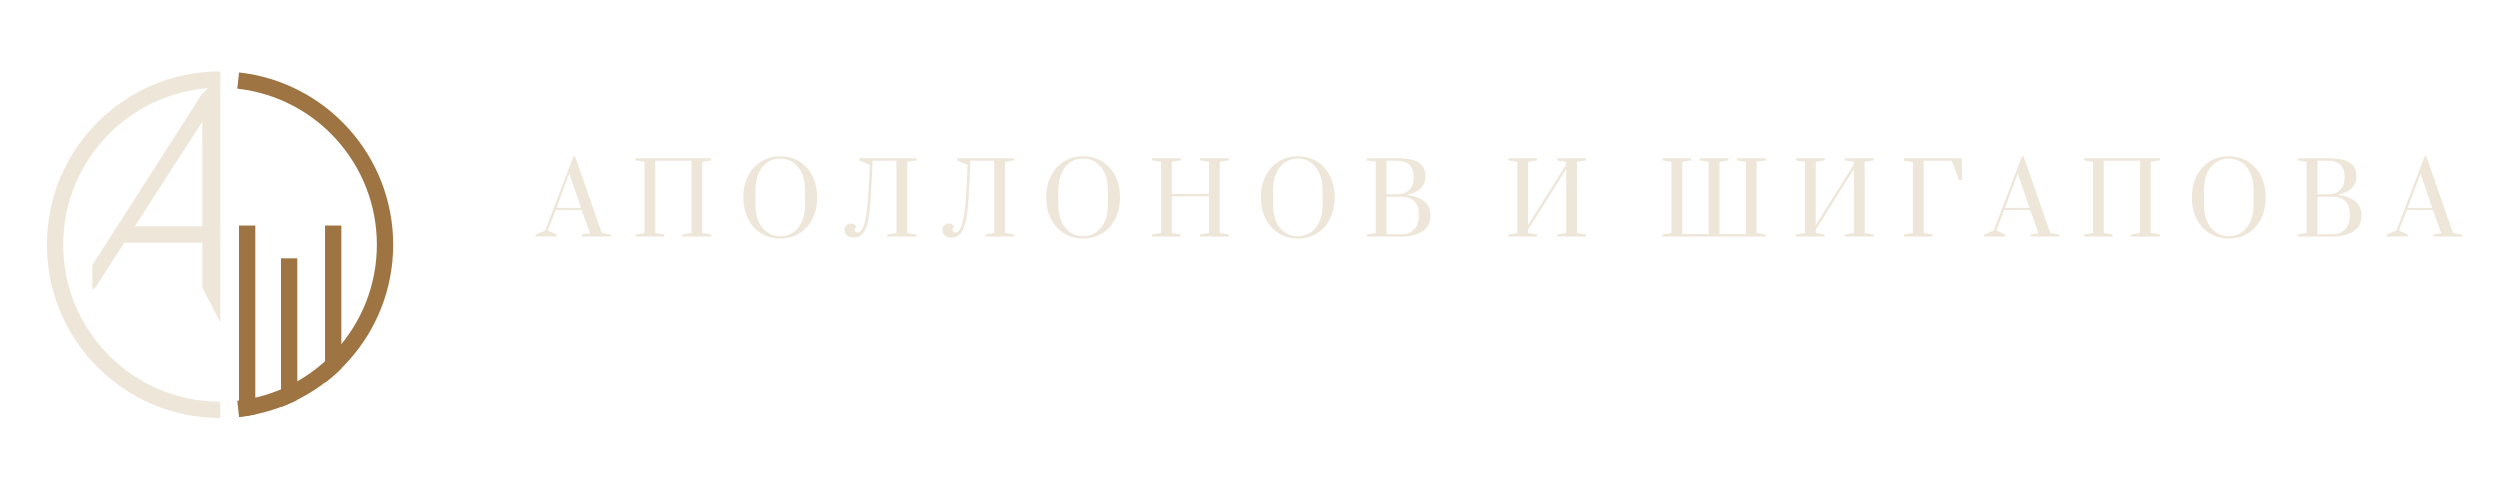
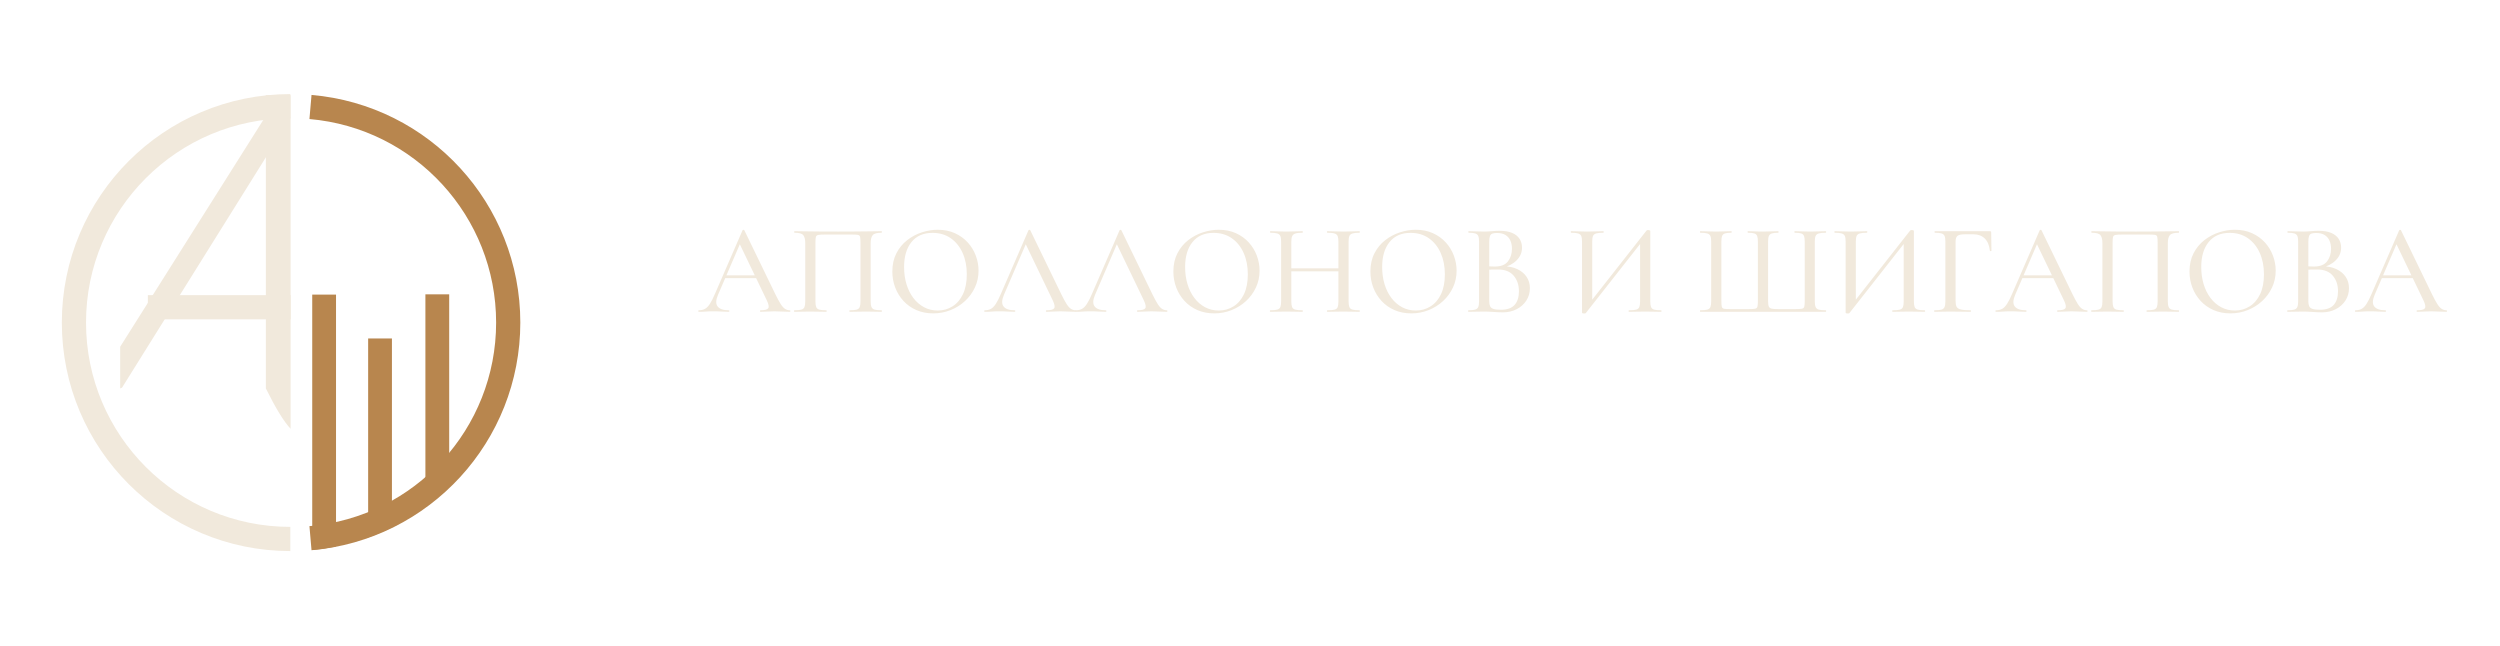
- <svg xmlns="http://www.w3.org/2000/svg" width="613" height="120" viewBox="0 0 613 120" role="img" aria-label="Аполлонов и Шигапова">
+ <svg xmlns="http://www.w3.org/2000/svg" width="465" height="120" viewBox="0 0 465 120" role="img" aria-label="Аполлонов и Шигапова">
  <g transform="translate(4,10) scale(0.5)">
-     <defs>
-       <clipPath id="ringgoldh">
-         <circle cx="100" cy="100" r="85" />
-       </clipPath>
-     </defs>
-     <g fill="none" stroke-width="8">
-       <path d="M100 19 A81 81 0 0 0 100 181" stroke="#EEE6D9" />
-       <path d="M108.8 19.5 A81 81 0 0 1 108.8 180.5" stroke="#9F7443" />
+     <g fill="none" stroke-width="9">
+       <path d="M100 19.5 A80.5 80.5 0 0 0 100 180.5" stroke="#F1E9DC" />
+       <path d="M107.5 19.8 A80.5 80.5 0 0 1 107.5 180.2" stroke="#B8864E" />
    </g>
-     <g fill="#EEE6D9">
-       <path d="M100 17 L100 138 L91.2 121 L91.2 26 Z" />
-       <path d="M100 26 L91.1 26 L37.3 110 L37.3 122 L38.9 120.8 Z" />
-       <path d="M50 91 H100 V99 H50 Z" />
+     <g fill="#F1E9DC">
+       <path d="M90.9 15.4 H100.1 V139.5 Q96.4 135.6 90.9 124.5 Z" />
+       <path d="M100.1 23.8 L37.4 124.2 L36.7 124.5 L36.7 109 L90.9 23.1 Z" />
+       <path d="M47 89.8 H100.1 V98.8 H47 Z" />
    </g>
-     <g fill="#9F7443" clip-path="url(#ringgoldh)">
-       <rect x="109.2" y="90.6" width="8" height="99" />
-       <rect x="129.8" y="106.7" width="8" height="83" />
-       <rect x="151.4" y="90.6" width="8" height="99" />
+     <g fill="#B8864E">
+       <path d="M108.15 89.6 V184.61 A85.0 85.0 0 0 0 117.00 183.28 V89.6 Z" />
+       <path d="M128.95 105.9 V179.92 A85.0 85.0 0 0 0 137.80 176.13 V105.9 Z" />
+       <path d="M150.25 89.5 V168.56 A85.0 85.0 0 0 0 159.10 161.09 V89.5 Z" />
    </g>
  </g>
-   <g fill="#EEE6D9" transform="translate(132.00,58.00)">
-     <path transform="translate(0.000,0) scale(0.024,-0.024)" d="M-28 0V21L70 61L359 820H375L648 36L740 21V0H446V21L528 34L443 271H177L96 61L186 21V0ZM185 292H436L316 644Z" />
-     <path transform="translate(22.856,0) scale(0.024,-0.024)" d="M40 0V21L132 36V764L40 778V800H815V778L722 764V36L815 21V0H519V21L612 36V775H242V36L334 21V0Z" />
-     <path transform="translate(48.976,0) scale(0.024,-0.024)" d="M54 400Q54 523 102.0 618.5Q150 714 236.0 767.0Q322 820 431 820Q540 820 626.0 767.0Q712 714 760.0 618.5Q808 523 808 400Q808 277 760.0 181.5Q712 86 626.0 33.0Q540 -20 431 -20Q322 -20 236.0 33.0Q150 86 102.0 181.5Q54 277 54 400ZM684 323V477Q684 576 651.0 648.5Q618 721 560.5 759.0Q503 797 431 797Q358 797 301.0 759.0Q244 721 211.0 648.5Q178 576 178 477V323Q178 224 211.0 151.5Q244 79 301.0 41.0Q358 3 431 3Q503 3 560.5 41.0Q618 79 651.0 151.5Q684 224 684 323Z" />
-     <path transform="translate(75.264,0) scale(0.024,-0.024)" d="M-7 68Q-7 94 10.5 113.5Q28 133 59 133Q77 133 89.5 125.5Q102 118 107.5 110.5Q113 103 114 100Q96 88 96 69Q96 57 103.5 49.0Q111 41 124 41Q157 41 180.5 90.5Q204 140 219.5 256.0Q235 372 243 571L250 733L144 777V800H726V778L633 764V36L726 21V0H430V21L523 36V775H279L270 570Q260 346 244.0 226.5Q228 107 191.5 48.5Q155 -10 86 -10Q38 -10 15.5 12.5Q-7 35 -7 68Z" />
-     <path transform="translate(99.248,0) scale(0.024,-0.024)" d="M-7 68Q-7 94 10.5 113.5Q28 133 59 133Q77 133 89.5 125.5Q102 118 107.5 110.5Q113 103 114 100Q96 88 96 69Q96 57 103.5 49.0Q111 41 124 41Q157 41 180.5 90.5Q204 140 219.5 256.0Q235 372 243 571L250 733L144 777V800H726V778L633 764V36L726 21V0H430V21L523 36V775H279L270 570Q260 346 244.0 226.5Q228 107 191.5 48.5Q155 -10 86 -10Q38 -10 15.5 12.5Q-7 35 -7 68Z" />
-     <path transform="translate(123.232,0) scale(0.024,-0.024)" d="M54 400Q54 523 102.0 618.5Q150 714 236.0 767.0Q322 820 431 820Q540 820 626.0 767.0Q712 714 760.0 618.5Q808 523 808 400Q808 277 760.0 181.5Q712 86 626.0 33.0Q540 -20 431 -20Q322 -20 236.0 33.0Q150 86 102.0 181.5Q54 277 54 400ZM684 323V477Q684 576 651.0 648.5Q618 721 560.5 759.0Q503 797 431 797Q358 797 301.0 759.0Q244 721 211.0 648.5Q178 576 178 477V323Q178 224 211.0 151.5Q244 79 301.0 41.0Q358 3 431 3Q503 3 560.5 41.0Q618 79 651.0 151.5Q684 224 684 323Z" />
-     <path transform="translate(149.520,0) scale(0.024,-0.024)" d="M40 0V21L132 36V764L40 778V800H334V778L242 764V436H622V764L529 778V800H825V778L732 764V36L825 21V0H529V21L622 36V411H242V36L334 21V0Z" />
-     <path transform="translate(175.880,0) scale(0.024,-0.024)" d="M54 400Q54 523 102.0 618.5Q150 714 236.0 767.0Q322 820 431 820Q540 820 626.0 767.0Q712 714 760.0 618.5Q808 523 808 400Q808 277 760.0 181.5Q712 86 626.0 33.0Q540 -20 431 -20Q322 -20 236.0 33.0Q150 86 102.0 181.5Q54 277 54 400ZM684 323V477Q684 576 651.0 648.5Q618 721 560.5 759.0Q503 797 431 797Q358 797 301.0 759.0Q244 721 211.0 648.5Q178 576 178 477V323Q178 224 211.0 151.5Q244 79 301.0 41.0Q358 3 431 3Q503 3 560.5 41.0Q618 79 651.0 151.5Q684 224 684 323Z" />
-     <path transform="translate(202.168,0) scale(0.024,-0.024)" d="M40 21 132 36V764L40 778V800H345Q453 800 517.0 780.0Q581 760 610.0 719.5Q639 679 639 613Q639 469 457 429V424Q568 409 629.5 358.0Q691 307 691 216Q691 106 610.5 53.0Q530 0 393 0H40ZM353 432Q433 432 476.0 477.0Q519 522 519 605V611Q519 775 345 775H242V432ZM393 24Q478 24 525.0 73.5Q572 123 572 215V226Q572 317 525.5 362.0Q479 407 393 407H242V24Z" />
-     <path transform="translate(236.984,0) scale(0.024,-0.024)" d="M35 0V21L127 36V764L35 778V800H329V778L237 764V116L627 736V764L534 778V800H830V778L737 764V36L830 21V0H534V21L627 36V689L237 69V36L329 21V0Z" />
-     <path transform="translate(274.680,0) scale(0.024,-0.024)" d="M40 0V21L132 36V764L40 778V800H334V778L242 764V25H512V764L420 778H419V800H715V778H714L622 764V25H892V764L799 778V800H1095V778L1002 764V36L1095 21V0Z" />
-     <path transform="translate(307.520,0) scale(0.024,-0.024)" d="M35 0V21L127 36V764L35 778V800H329V778L237 764V116L627 736V764L534 778V800H830V778L737 764V36L830 21V0H534V21L627 36V689L237 69V36L329 21V0Z" />
-     <path transform="translate(333.880,0) scale(0.024,-0.024)" d="M40 0V21L132 36V760L40 775V800H633V577H603L528 775H242V36L334 21V0Z" />
-     <path transform="translate(355.176,0) scale(0.024,-0.024)" d="M-28 0V21L70 61L359 820H375L648 36L740 21V0H446V21L528 34L443 271H177L96 61L186 21V0ZM185 292H436L316 644Z" />
-     <path transform="translate(378.032,0) scale(0.024,-0.024)" d="M40 0V21L132 36V764L40 778V800H815V778L722 764V36L815 21V0H519V21L612 36V775H242V36L334 21V0Z" />
-     <path transform="translate(404.152,0) scale(0.024,-0.024)" d="M54 400Q54 523 102.0 618.5Q150 714 236.0 767.0Q322 820 431 820Q540 820 626.0 767.0Q712 714 760.0 618.5Q808 523 808 400Q808 277 760.0 181.5Q712 86 626.0 33.0Q540 -20 431 -20Q322 -20 236.0 33.0Q150 86 102.0 181.5Q54 277 54 400ZM684 323V477Q684 576 651.0 648.5Q618 721 560.5 759.0Q503 797 431 797Q358 797 301.0 759.0Q244 721 211.0 648.5Q178 576 178 477V323Q178 224 211.0 151.5Q244 79 301.0 41.0Q358 3 431 3Q503 3 560.5 41.0Q618 79 651.0 151.5Q684 224 684 323Z" />
-     <path transform="translate(430.440,0) scale(0.024,-0.024)" d="M40 21 132 36V764L40 778V800H345Q453 800 517.0 780.0Q581 760 610.0 719.5Q639 679 639 613Q639 469 457 429V424Q568 409 629.5 358.0Q691 307 691 216Q691 106 610.5 53.0Q530 0 393 0H40ZM353 432Q433 432 476.0 477.0Q519 522 519 605V611Q519 775 345 775H242V432ZM393 24Q478 24 525.0 73.5Q572 123 572 215V226Q572 317 525.5 362.0Q479 407 393 407H242V24Z" />
-     <path transform="translate(453.920,0) scale(0.024,-0.024)" d="M-28 0V21L70 61L359 820H375L648 36L740 21V0H446V21L528 34L443 271H177L96 61L186 21V0ZM185 292H436L316 644Z" />
+   <g fill="#F1E9DC" transform="translate(130.00,58.00)">
+     <path transform="translate(0.000,0) scale(0.024,-0.024)" d="M187 261 199 283H471L478 261ZM704 12Q709 12 709.0 6.0Q709 0 704 0Q675 0 644.5 2.0Q614 4 585 4Q553 4 529.5 2.0Q506 0 477 0Q473 0 473.0 6.0Q473 12 477 12Q526 12 537.0 27.5Q548 43 526 89L311 536L343 584L148 132Q122 71 145.0 41.5Q168 12 231 12Q236 12 236.0 6.0Q236 0 231 0Q201 0 176.0 2.0Q151 4 113 4Q76 4 53.5 2.0Q31 0 -1 0Q-5 0 -5.0 6.0Q-5 12 -1 12Q26 12 46.0 22.5Q66 33 84.5 61.0Q103 89 125 141L338 632Q339 635 345.0 635.5Q351 636 352 632L592 137Q616 88 633.5 60.5Q651 33 668.0 22.5Q685 12 704 12Z" />
+     <path transform="translate(16.944,0) scale(0.024,-0.024)" d="M710 12Q712 12 712.0 6.0Q712 0 710 0Q685 0 654.0 1.0Q623 2 589 2Q552 2 520.0 1.0Q488 0 462 0Q460 0 460.0 6.0Q460 12 462 12Q499 12 516.5 17.0Q534 22 540.0 37.0Q546 52 546 81V537Q546 568 543.0 581.0Q540 594 525.5 596.5Q511 599 477 599H272Q235 599 219.5 596.0Q204 593 200.5 580.5Q197 568 197 537V81Q197 52 203.0 37.0Q209 22 227.0 17.0Q245 12 281 12Q284 12 284.0 6.0Q284 0 281 0Q255 0 223.5 1.0Q192 2 155 2Q121 2 89.5 1.0Q58 0 33 0Q31 0 31.0 6.0Q31 12 33 12Q69 12 87.5 17.0Q106 22 112.0 37.0Q118 52 118 81V532Q118 575 103.0 594.0Q88 613 35 613Q32 613 32.0 619.0Q32 625 35 625Q52 625 103.5 624.0Q155 623 226.5 622.5Q298 622 376 622Q438 622 494.5 622.5Q551 623 597.5 623.5Q644 624 674.0 624.5Q704 625 710 625Q712 625 712.0 619.0Q712 613 710 613Q656 613 640.5 594.0Q625 575 625 532V81Q625 52 631.5 37.0Q638 22 656.0 17.0Q674 12 710 12Z" />
+     <path transform="translate(34.800,0) scale(0.024,-0.024)" d="M366 -12Q294 -12 235.5 13.5Q177 39 135.5 84.0Q94 129 71.5 187.5Q49 246 49 312Q49 393 80.5 454.0Q112 515 164.0 555.5Q216 596 278.0 616.0Q340 636 401 636Q475 636 533.5 609.5Q592 583 633.0 538.0Q674 493 695.5 436.0Q717 379 717 319Q717 249 689.0 189.0Q661 129 612.5 84.0Q564 39 500.5 13.5Q437 -12 366 -12ZM401 10Q464 10 515.5 42.5Q567 75 596.5 137.5Q626 200 626 291Q626 384 593.5 456.5Q561 529 501.5 570.5Q442 612 360 612Q255 612 197.5 541.0Q140 470 140 347Q140 276 158.5 214.5Q177 153 212.0 107.0Q247 61 295.0 35.5Q343 10 401 10Z" />
+     <path transform="translate(53.184,0) scale(0.024,-0.024)" d="M-1 0Q-5 0 -5.0 6.0Q-5 12 -1 12Q26 12 46.0 22.5Q66 33 84.5 61.0Q103 89 125 141L338 632Q339 635 345.0 635.5Q351 636 352 632L592 137Q616 88 633.5 60.5Q651 33 668.0 22.5Q685 12 704 12Q709 12 709.0 6.0Q709 0 704 0Q675 0 644.5 2.0Q614 4 585 4Q553 4 529.5 2.0Q506 0 477 0Q473 0 473.0 6.0Q473 12 477 12Q526 12 537.0 27.5Q548 43 526 89L311 536L343 584L148 132Q122 71 145.0 41.5Q168 12 231 12Q236 12 236.0 6.0Q236 0 231 0Q201 0 176.0 2.0Q151 4 113 4Q76 4 53.5 2.0Q31 0 -1 0Z" />
+     <path transform="translate(70.128,0) scale(0.024,-0.024)" d="M-1 0Q-5 0 -5.0 6.0Q-5 12 -1 12Q26 12 46.0 22.5Q66 33 84.5 61.0Q103 89 125 141L338 632Q339 635 345.0 635.5Q351 636 352 632L592 137Q616 88 633.5 60.5Q651 33 668.0 22.5Q685 12 704 12Q709 12 709.0 6.0Q709 0 704 0Q675 0 644.5 2.0Q614 4 585 4Q553 4 529.5 2.0Q506 0 477 0Q473 0 473.0 6.0Q473 12 477 12Q526 12 537.0 27.5Q548 43 526 89L311 536L343 584L148 132Q122 71 145.0 41.5Q168 12 231 12Q236 12 236.0 6.0Q236 0 231 0Q201 0 176.0 2.0Q151 4 113 4Q76 4 53.5 2.0Q31 0 -1 0Z" />
+     <path transform="translate(87.072,0) scale(0.024,-0.024)" d="M366 -12Q294 -12 235.5 13.5Q177 39 135.5 84.0Q94 129 71.5 187.5Q49 246 49 312Q49 393 80.5 454.0Q112 515 164.0 555.5Q216 596 278.0 616.0Q340 636 401 636Q475 636 533.5 609.5Q592 583 633.0 538.0Q674 493 695.5 436.0Q717 379 717 319Q717 249 689.0 189.0Q661 129 612.5 84.0Q564 39 500.5 13.5Q437 -12 366 -12ZM401 10Q464 10 515.5 42.5Q567 75 596.5 137.5Q626 200 626 291Q626 384 593.5 456.5Q561 529 501.5 570.5Q442 612 360 612Q255 612 197.5 541.0Q140 470 140 347Q140 276 158.5 214.5Q177 153 212.0 107.0Q247 61 295.0 35.5Q343 10 401 10Z" />
+     <path transform="translate(105.456,0) scale(0.024,-0.024)" d="M562 542Q562 571 556.5 586.0Q551 601 532.5 607.0Q514 613 476 613Q473 613 473.0 619.0Q473 625 476 625Q500 625 531.5 623.5Q563 622 602 622Q636 622 668.5 623.5Q701 625 725 625Q728 625 728.0 619.0Q728 613 725 613Q690 613 671.5 607.5Q653 602 647.0 587.5Q641 573 641 544V81Q641 52 647.0 37.0Q653 22 671.5 17.0Q690 12 725 12Q728 12 728.0 6.0Q728 0 725 0Q701 0 668.5 1.0Q636 2 602 2Q563 2 531.5 1.0Q500 0 476 0Q473 0 473.0 6.0Q473 12 476 12Q514 12 532.5 17.0Q551 22 556.5 37.0Q562 52 562 81ZM155 314V337H597V314ZM118 81V544Q118 573 112.0 587.5Q106 602 88.0 607.5Q70 613 35 613Q32 613 32.0 619.0Q32 625 35 625Q60 625 91.0 623.5Q122 622 156 622Q196 622 227.5 623.5Q259 625 284 625Q286 625 286.0 619.0Q286 613 284 613Q247 613 228.5 607.0Q210 601 203.5 586.0Q197 571 197 542V81Q197 52 203.0 37.0Q209 22 228.0 17.0Q247 12 284 12Q286 12 286.0 6.0Q286 0 284 0Q258 0 227.0 1.0Q196 2 156 2Q122 2 90.0 1.0Q58 0 33 0Q31 0 31.0 6.0Q31 12 33 12Q69 12 87.5 17.0Q106 22 112.0 37.0Q118 52 118 81Z" />
+     <path transform="translate(123.720,0) scale(0.024,-0.024)" d="M366 -12Q294 -12 235.5 13.5Q177 39 135.5 84.0Q94 129 71.5 187.5Q49 246 49 312Q49 393 80.5 454.0Q112 515 164.0 555.5Q216 596 278.0 616.0Q340 636 401 636Q475 636 533.5 609.5Q592 583 633.0 538.0Q674 493 695.5 436.0Q717 379 717 319Q717 249 689.0 189.0Q661 129 612.5 84.0Q564 39 500.5 13.5Q437 -12 366 -12ZM401 10Q464 10 515.5 42.5Q567 75 596.5 137.5Q626 200 626 291Q626 384 593.5 456.5Q561 529 501.5 570.5Q442 612 360 612Q255 612 197.5 541.0Q140 470 140 347Q140 276 158.5 214.5Q177 153 212.0 107.0Q247 61 295.0 35.5Q343 10 401 10Z" />
+     <path transform="translate(142.104,0) scale(0.024,-0.024)" d="M302 340 313 353Q375 353 421.5 331.0Q468 309 493.5 271.0Q519 233 519 183Q519 130 491.5 87.5Q464 45 416.5 20.5Q369 -4 310 -4Q280 -4 239.0 -1.0Q198 2 164 2Q130 2 99.0 1.0Q68 0 43 0Q40 0 40.0 6.0Q40 12 43 12Q76 12 94.0 17.0Q112 22 118.5 37.0Q125 52 125 81V544Q125 573 119.0 587.5Q113 602 95.5 607.5Q78 613 44 613Q42 613 42.0 619.0Q42 625 44 625Q69 625 99.5 623.5Q130 622 164 622Q191 622 224.0 625.0Q257 628 283 628Q343 628 381.5 611.5Q420 595 439.0 565.5Q458 536 458 497Q458 441 416.0 399.0Q374 357 302 340ZM264 611Q242 611 228.5 606.5Q215 602 209.5 587.5Q204 573 204 542V346L171 354Q203 352 224.0 351.5Q245 351 248 351Q318 351 349.0 391.0Q380 431 380 489Q380 525 367.5 552.5Q355 580 330.0 595.5Q305 611 264 611ZM294 16Q367 16 400.5 53.5Q434 91 434 159Q434 233 393.0 280.5Q352 328 273 328Q253 329 227.0 328.0Q201 327 174 323L204 334V81Q204 58 210.5 43.5Q217 29 236.5 22.5Q256 16 294 16Z" />
+     <path transform="translate(161.400,0) scale(0.024,-0.024)" d="M175 65 619 630Q622 634 632 634Q637 634 642.5 632.0Q648 630 648 627V81Q648 52 654.0 37.0Q660 22 678.5 17.0Q697 12 732 12Q735 12 735.0 6.0Q735 0 732 0Q708 0 675.5 1.0Q643 2 609 2Q569 2 538.0 1.0Q507 0 483 0Q480 0 480.0 6.0Q480 12 483 12Q521 12 539.0 17.0Q557 22 563.0 37.0Q569 52 569 81V555H592L148 -10Q145 -13 135 -13Q129 -13 124.0 -11.5Q119 -10 119 -6V544Q119 573 113.0 587.5Q107 602 88.5 607.5Q70 613 34 613Q32 613 32.0 619.0Q32 625 34 625Q59 625 91.5 623.5Q124 622 158 622Q198 622 229.0 623.5Q260 625 284 625Q287 625 287.0 619.0Q287 613 284 613Q247 613 228.5 607.5Q210 602 204.0 587.5Q198 573 198 544V65Z" />
+     <path transform="translate(185.448,0) scale(0.024,-0.024)" d="M33 0Q31 0 31.0 6.0Q31 12 33 12Q69 12 87.5 17.0Q106 22 112.0 37.0Q118 52 118 81V544Q118 573 112.0 587.5Q106 602 87.5 607.5Q69 613 33 613Q31 613 31.0 619.0Q31 625 33 625Q58 625 89.5 623.5Q121 622 155 622Q190 622 220.0 623.5Q250 625 274 625Q277 625 277.0 619.0Q277 613 274 613Q241 613 224.5 607.5Q208 602 202.5 587.5Q197 573 197 544V83Q197 52 200.5 39.0Q204 26 218.5 23.5Q233 21 267 21H406Q443 21 458.0 24.0Q473 27 476.5 40.5Q480 54 480 83V544Q480 573 474.5 587.5Q469 602 452.5 607.5Q436 613 403 613Q400 613 400.0 619.0Q400 625 403 625Q418 625 439.5 624.0Q461 623 482.5 622.5Q504 622 520 622Q553 622 583.5 623.5Q614 625 638 625Q640 625 640.0 619.0Q640 613 638 613Q605 613 588.0 607.5Q571 602 565.0 587.5Q559 573 559 544V82Q559 52 565.5 39.5Q572 27 589.0 24.0Q606 21 638 21H768Q806 21 821.0 24.0Q836 27 839.5 40.0Q843 53 843 83V544Q843 573 837.5 587.5Q832 602 815.5 607.5Q799 613 765 613Q763 613 763.0 619.0Q763 625 765 625Q790 625 820.0 623.5Q850 622 885 622Q919 622 950.5 623.5Q982 625 1006 625Q1009 625 1009.0 619.0Q1009 613 1006 613Q970 613 951.5 607.5Q933 602 927.0 587.5Q921 573 921 544V81Q921 52 927.5 37.0Q934 22 952.0 17.0Q970 12 1006 12Q1009 12 1009.0 6.0Q1009 0 1006 0Z" />
+     <path transform="translate(210.432,0) scale(0.024,-0.024)" d="M175 65 619 630Q622 634 632 634Q637 634 642.5 632.0Q648 630 648 627V81Q648 52 654.0 37.0Q660 22 678.5 17.0Q697 12 732 12Q735 12 735.0 6.0Q735 0 732 0Q708 0 675.5 1.0Q643 2 609 2Q569 2 538.0 1.0Q507 0 483 0Q480 0 480.0 6.0Q480 12 483 12Q521 12 539.0 17.0Q557 22 563.0 37.0Q569 52 569 81V555H592L148 -10Q145 -13 135 -13Q129 -13 124.0 -11.5Q119 -10 119 -6V544Q119 573 113.0 587.5Q107 602 88.5 607.5Q70 613 34 613Q32 613 32.0 619.0Q32 625 34 625Q59 625 91.5 623.5Q124 622 158 622Q198 622 229.0 623.5Q260 625 284 625Q287 625 287.0 619.0Q287 613 284 613Q247 613 228.5 607.5Q210 602 204.0 587.5Q198 573 198 544V65Z" />
+     <path transform="translate(228.864,0) scale(0.024,-0.024)" d="M39 0Q37 0 37.0 6.0Q37 12 39 12Q76 12 93.5 17.0Q111 22 117.5 37.0Q124 52 124 81V544Q124 573 118.0 587.5Q112 602 94.5 607.5Q77 613 43 613Q40 613 40.0 619.0Q40 625 43 625H469Q479 625 479 616L481 474Q481 471 475.5 470.5Q470 470 469 473Q462 537 428.5 569.0Q395 601 341 601H277Q233 601 218.0 589.0Q203 577 203 543V85Q203 55 211.0 39.5Q219 24 244.5 18.0Q270 12 320 12Q322 12 322.0 6.0Q322 0 320 0Q287 0 248.5 1.0Q210 2 162 2Q128 2 96.0 1.0Q64 0 39 0Z" />
+     <path transform="translate(241.272,0) scale(0.024,-0.024)" d="M187 261 199 283H471L478 261ZM704 12Q709 12 709.0 6.0Q709 0 704 0Q675 0 644.5 2.0Q614 4 585 4Q553 4 529.5 2.0Q506 0 477 0Q473 0 473.0 6.0Q473 12 477 12Q526 12 537.0 27.5Q548 43 526 89L311 536L343 584L148 132Q122 71 145.0 41.5Q168 12 231 12Q236 12 236.0 6.0Q236 0 231 0Q201 0 176.0 2.0Q151 4 113 4Q76 4 53.5 2.0Q31 0 -1 0Q-5 0 -5.0 6.0Q-5 12 -1 12Q26 12 46.0 22.5Q66 33 84.5 61.0Q103 89 125 141L338 632Q339 635 345.0 635.5Q351 636 352 632L592 137Q616 88 633.5 60.5Q651 33 668.0 22.5Q685 12 704 12Z" />
+     <path transform="translate(258.216,0) scale(0.024,-0.024)" d="M710 12Q712 12 712.0 6.0Q712 0 710 0Q685 0 654.0 1.0Q623 2 589 2Q552 2 520.0 1.0Q488 0 462 0Q460 0 460.0 6.0Q460 12 462 12Q499 12 516.5 17.0Q534 22 540.0 37.0Q546 52 546 81V537Q546 568 543.0 581.0Q540 594 525.5 596.5Q511 599 477 599H272Q235 599 219.5 596.0Q204 593 200.5 580.5Q197 568 197 537V81Q197 52 203.0 37.0Q209 22 227.0 17.0Q245 12 281 12Q284 12 284.0 6.0Q284 0 281 0Q255 0 223.5 1.0Q192 2 155 2Q121 2 89.5 1.0Q58 0 33 0Q31 0 31.0 6.0Q31 12 33 12Q69 12 87.5 17.0Q106 22 112.0 37.0Q118 52 118 81V532Q118 575 103.0 594.0Q88 613 35 613Q32 613 32.0 619.0Q32 625 35 625Q52 625 103.5 624.0Q155 623 226.5 622.5Q298 622 376 622Q438 622 494.5 622.5Q551 623 597.5 623.5Q644 624 674.0 624.5Q704 625 710 625Q712 625 712.0 619.0Q712 613 710 613Q656 613 640.5 594.0Q625 575 625 532V81Q625 52 631.5 37.0Q638 22 656.0 17.0Q674 12 710 12Z" />
+     <path transform="translate(276.072,0) scale(0.024,-0.024)" d="M366 -12Q294 -12 235.5 13.5Q177 39 135.5 84.0Q94 129 71.5 187.5Q49 246 49 312Q49 393 80.5 454.0Q112 515 164.0 555.5Q216 596 278.0 616.0Q340 636 401 636Q475 636 533.5 609.5Q592 583 633.0 538.0Q674 493 695.5 436.0Q717 379 717 319Q717 249 689.0 189.0Q661 129 612.5 84.0Q564 39 500.5 13.5Q437 -12 366 -12ZM401 10Q464 10 515.5 42.5Q567 75 596.5 137.5Q626 200 626 291Q626 384 593.5 456.5Q561 529 501.5 570.5Q442 612 360 612Q255 612 197.5 541.0Q140 470 140 347Q140 276 158.5 214.5Q177 153 212.0 107.0Q247 61 295.0 35.5Q343 10 401 10Z" />
+     <path transform="translate(294.456,0) scale(0.024,-0.024)" d="M302 340 313 353Q375 353 421.5 331.0Q468 309 493.5 271.0Q519 233 519 183Q519 130 491.5 87.5Q464 45 416.5 20.5Q369 -4 310 -4Q280 -4 239.0 -1.0Q198 2 164 2Q130 2 99.0 1.0Q68 0 43 0Q40 0 40.0 6.0Q40 12 43 12Q76 12 94.0 17.0Q112 22 118.5 37.0Q125 52 125 81V544Q125 573 119.0 587.5Q113 602 95.5 607.5Q78 613 44 613Q42 613 42.0 619.0Q42 625 44 625Q69 625 99.5 623.5Q130 622 164 622Q191 622 224.0 625.0Q257 628 283 628Q343 628 381.5 611.5Q420 595 439.0 565.5Q458 536 458 497Q458 441 416.0 399.0Q374 357 302 340ZM264 611Q242 611 228.5 606.5Q215 602 209.5 587.5Q204 573 204 542V346L171 354Q203 352 224.0 351.5Q245 351 248 351Q318 351 349.0 391.0Q380 431 380 489Q380 525 367.5 552.5Q355 580 330.0 595.5Q305 611 264 611ZM294 16Q367 16 400.5 53.5Q434 91 434 159Q434 233 393.0 280.5Q352 328 273 328Q253 329 227.0 328.0Q201 327 174 323L204 334V81Q204 58 210.5 43.5Q217 29 236.5 22.5Q256 16 294 16Z" />
+     <path transform="translate(308.136,0) scale(0.024,-0.024)" d="M187 261 199 283H471L478 261ZM704 12Q709 12 709.0 6.0Q709 0 704 0Q675 0 644.5 2.0Q614 4 585 4Q553 4 529.5 2.0Q506 0 477 0Q473 0 473.0 6.0Q473 12 477 12Q526 12 537.0 27.5Q548 43 526 89L311 536L343 584L148 132Q122 71 145.0 41.5Q168 12 231 12Q236 12 236.0 6.0Q236 0 231 0Q201 0 176.0 2.0Q151 4 113 4Q76 4 53.5 2.0Q31 0 -1 0Q-5 0 -5.0 6.0Q-5 12 -1 12Q26 12 46.0 22.5Q66 33 84.5 61.0Q103 89 125 141L338 632Q339 635 345.0 635.5Q351 636 352 632L592 137Q616 88 633.5 60.5Q651 33 668.0 22.5Q685 12 704 12Z" />
  </g>
</svg>
